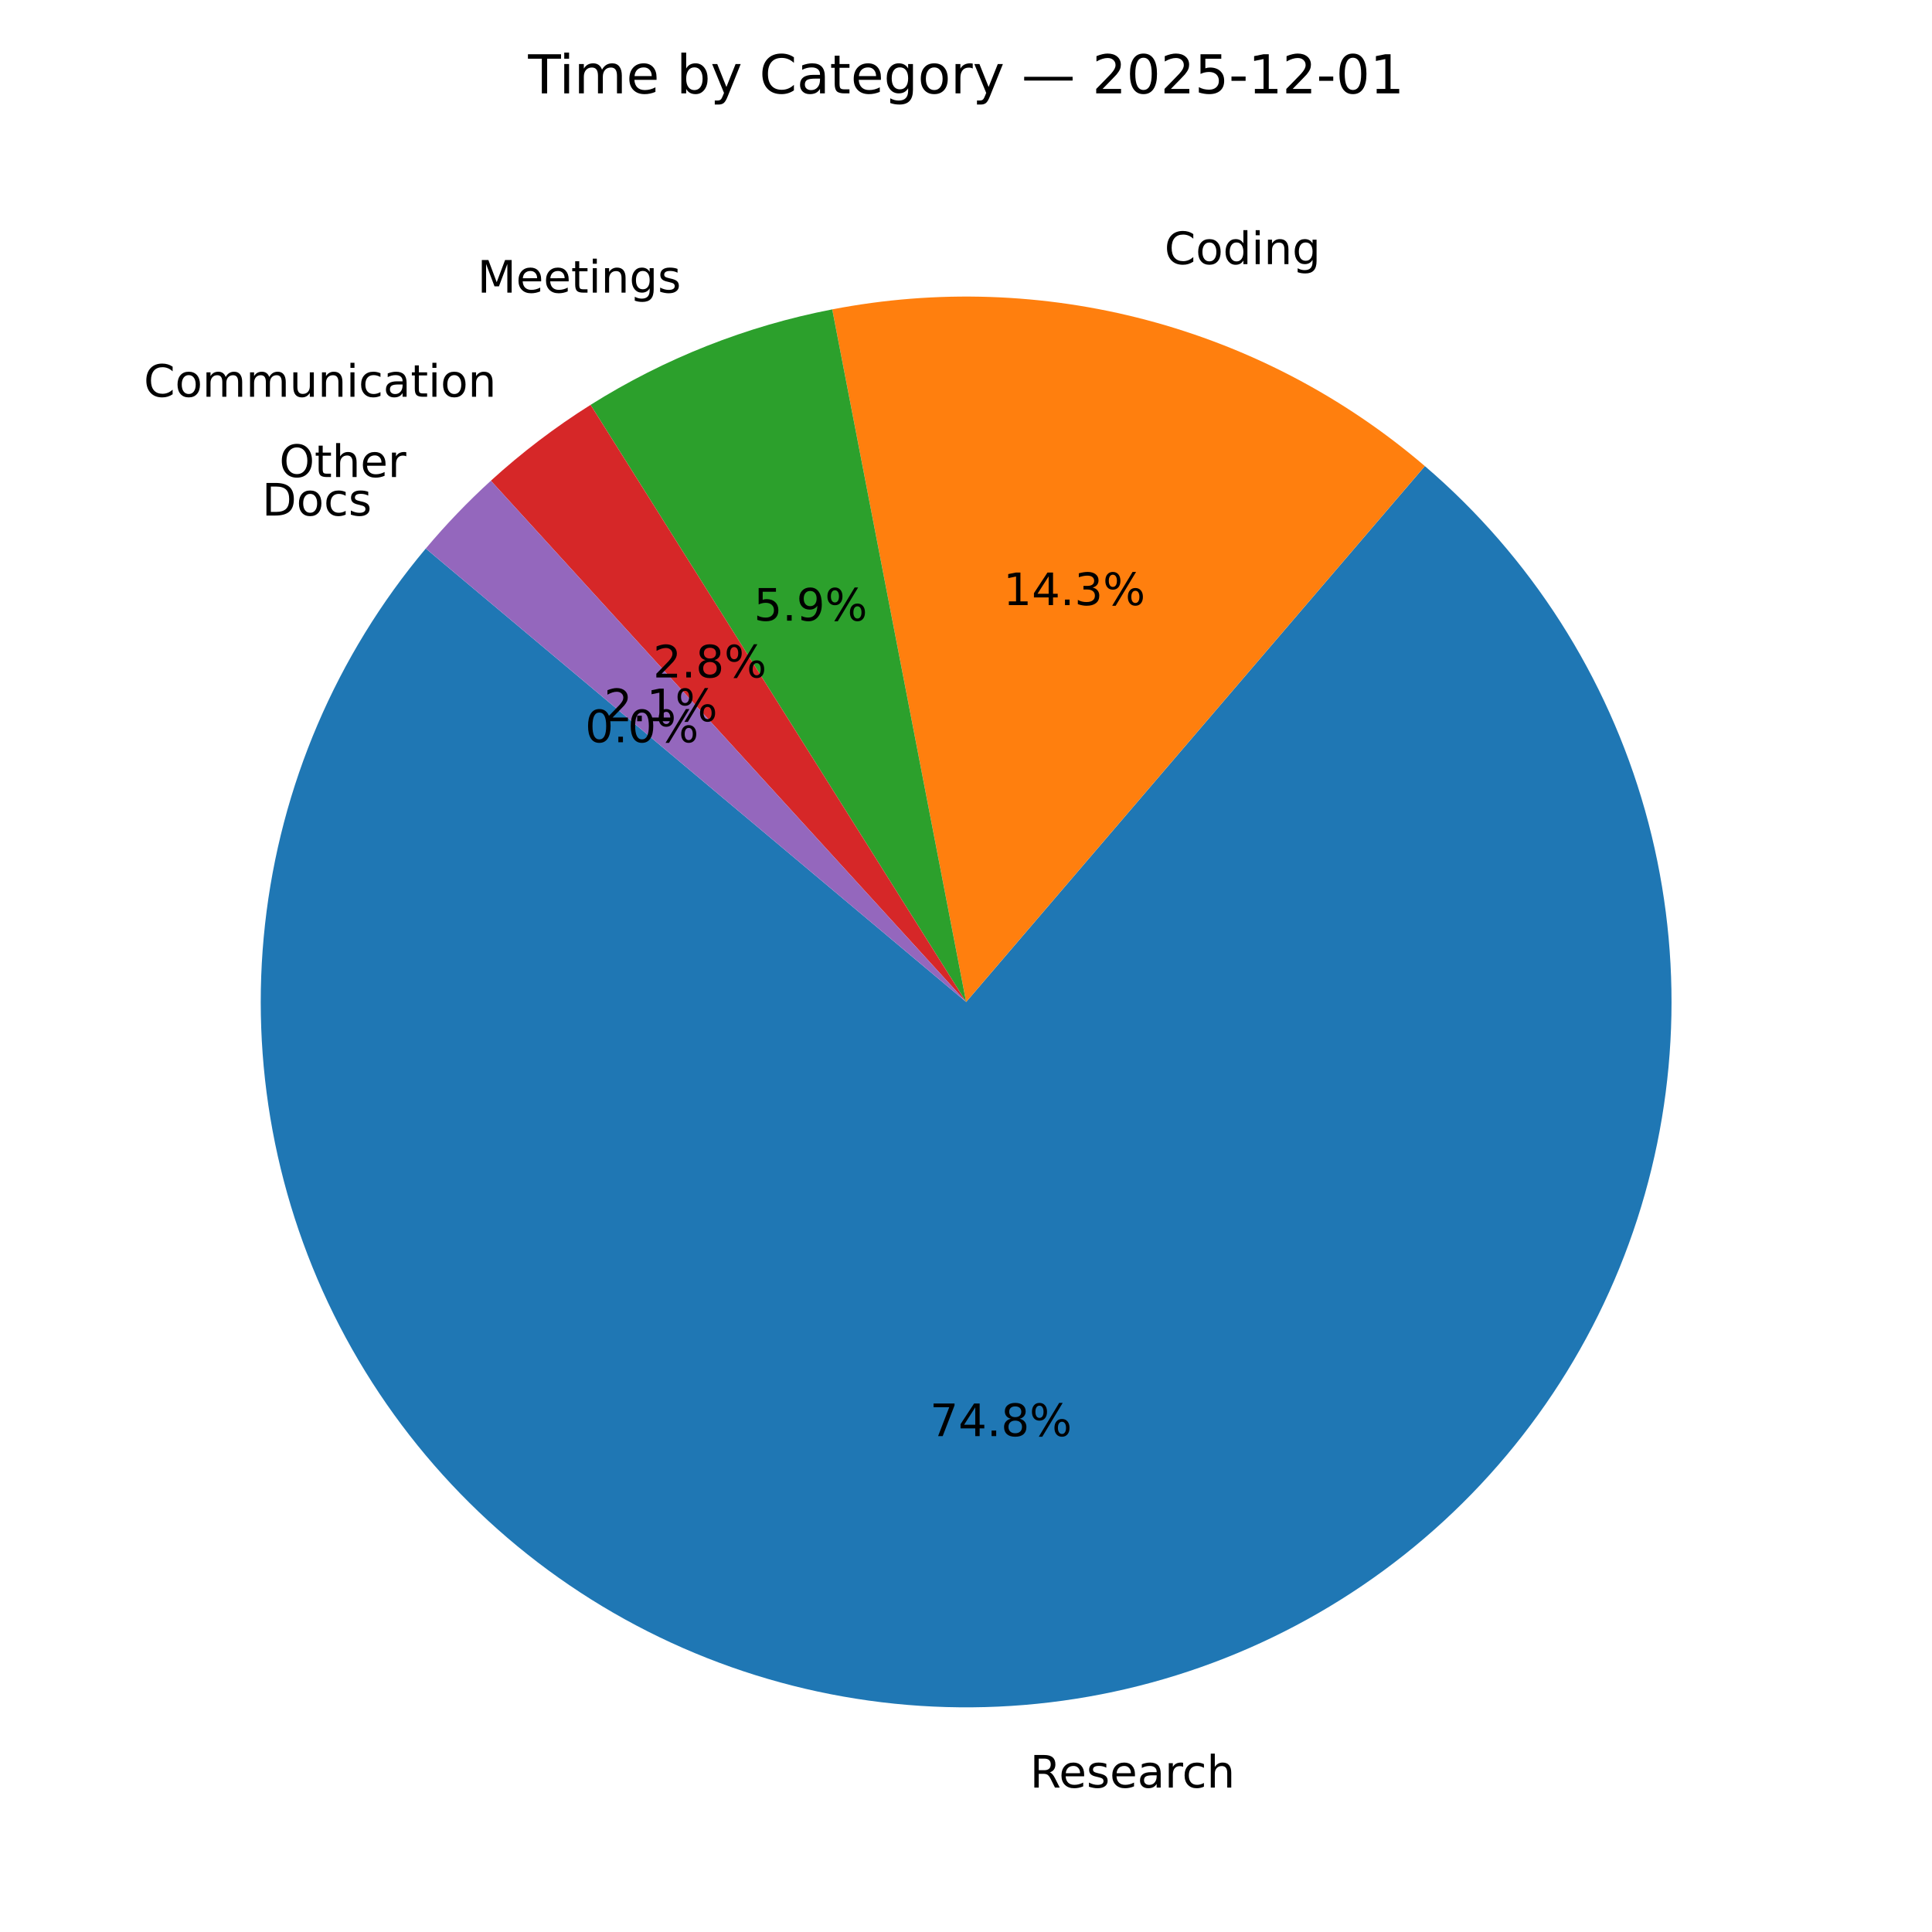
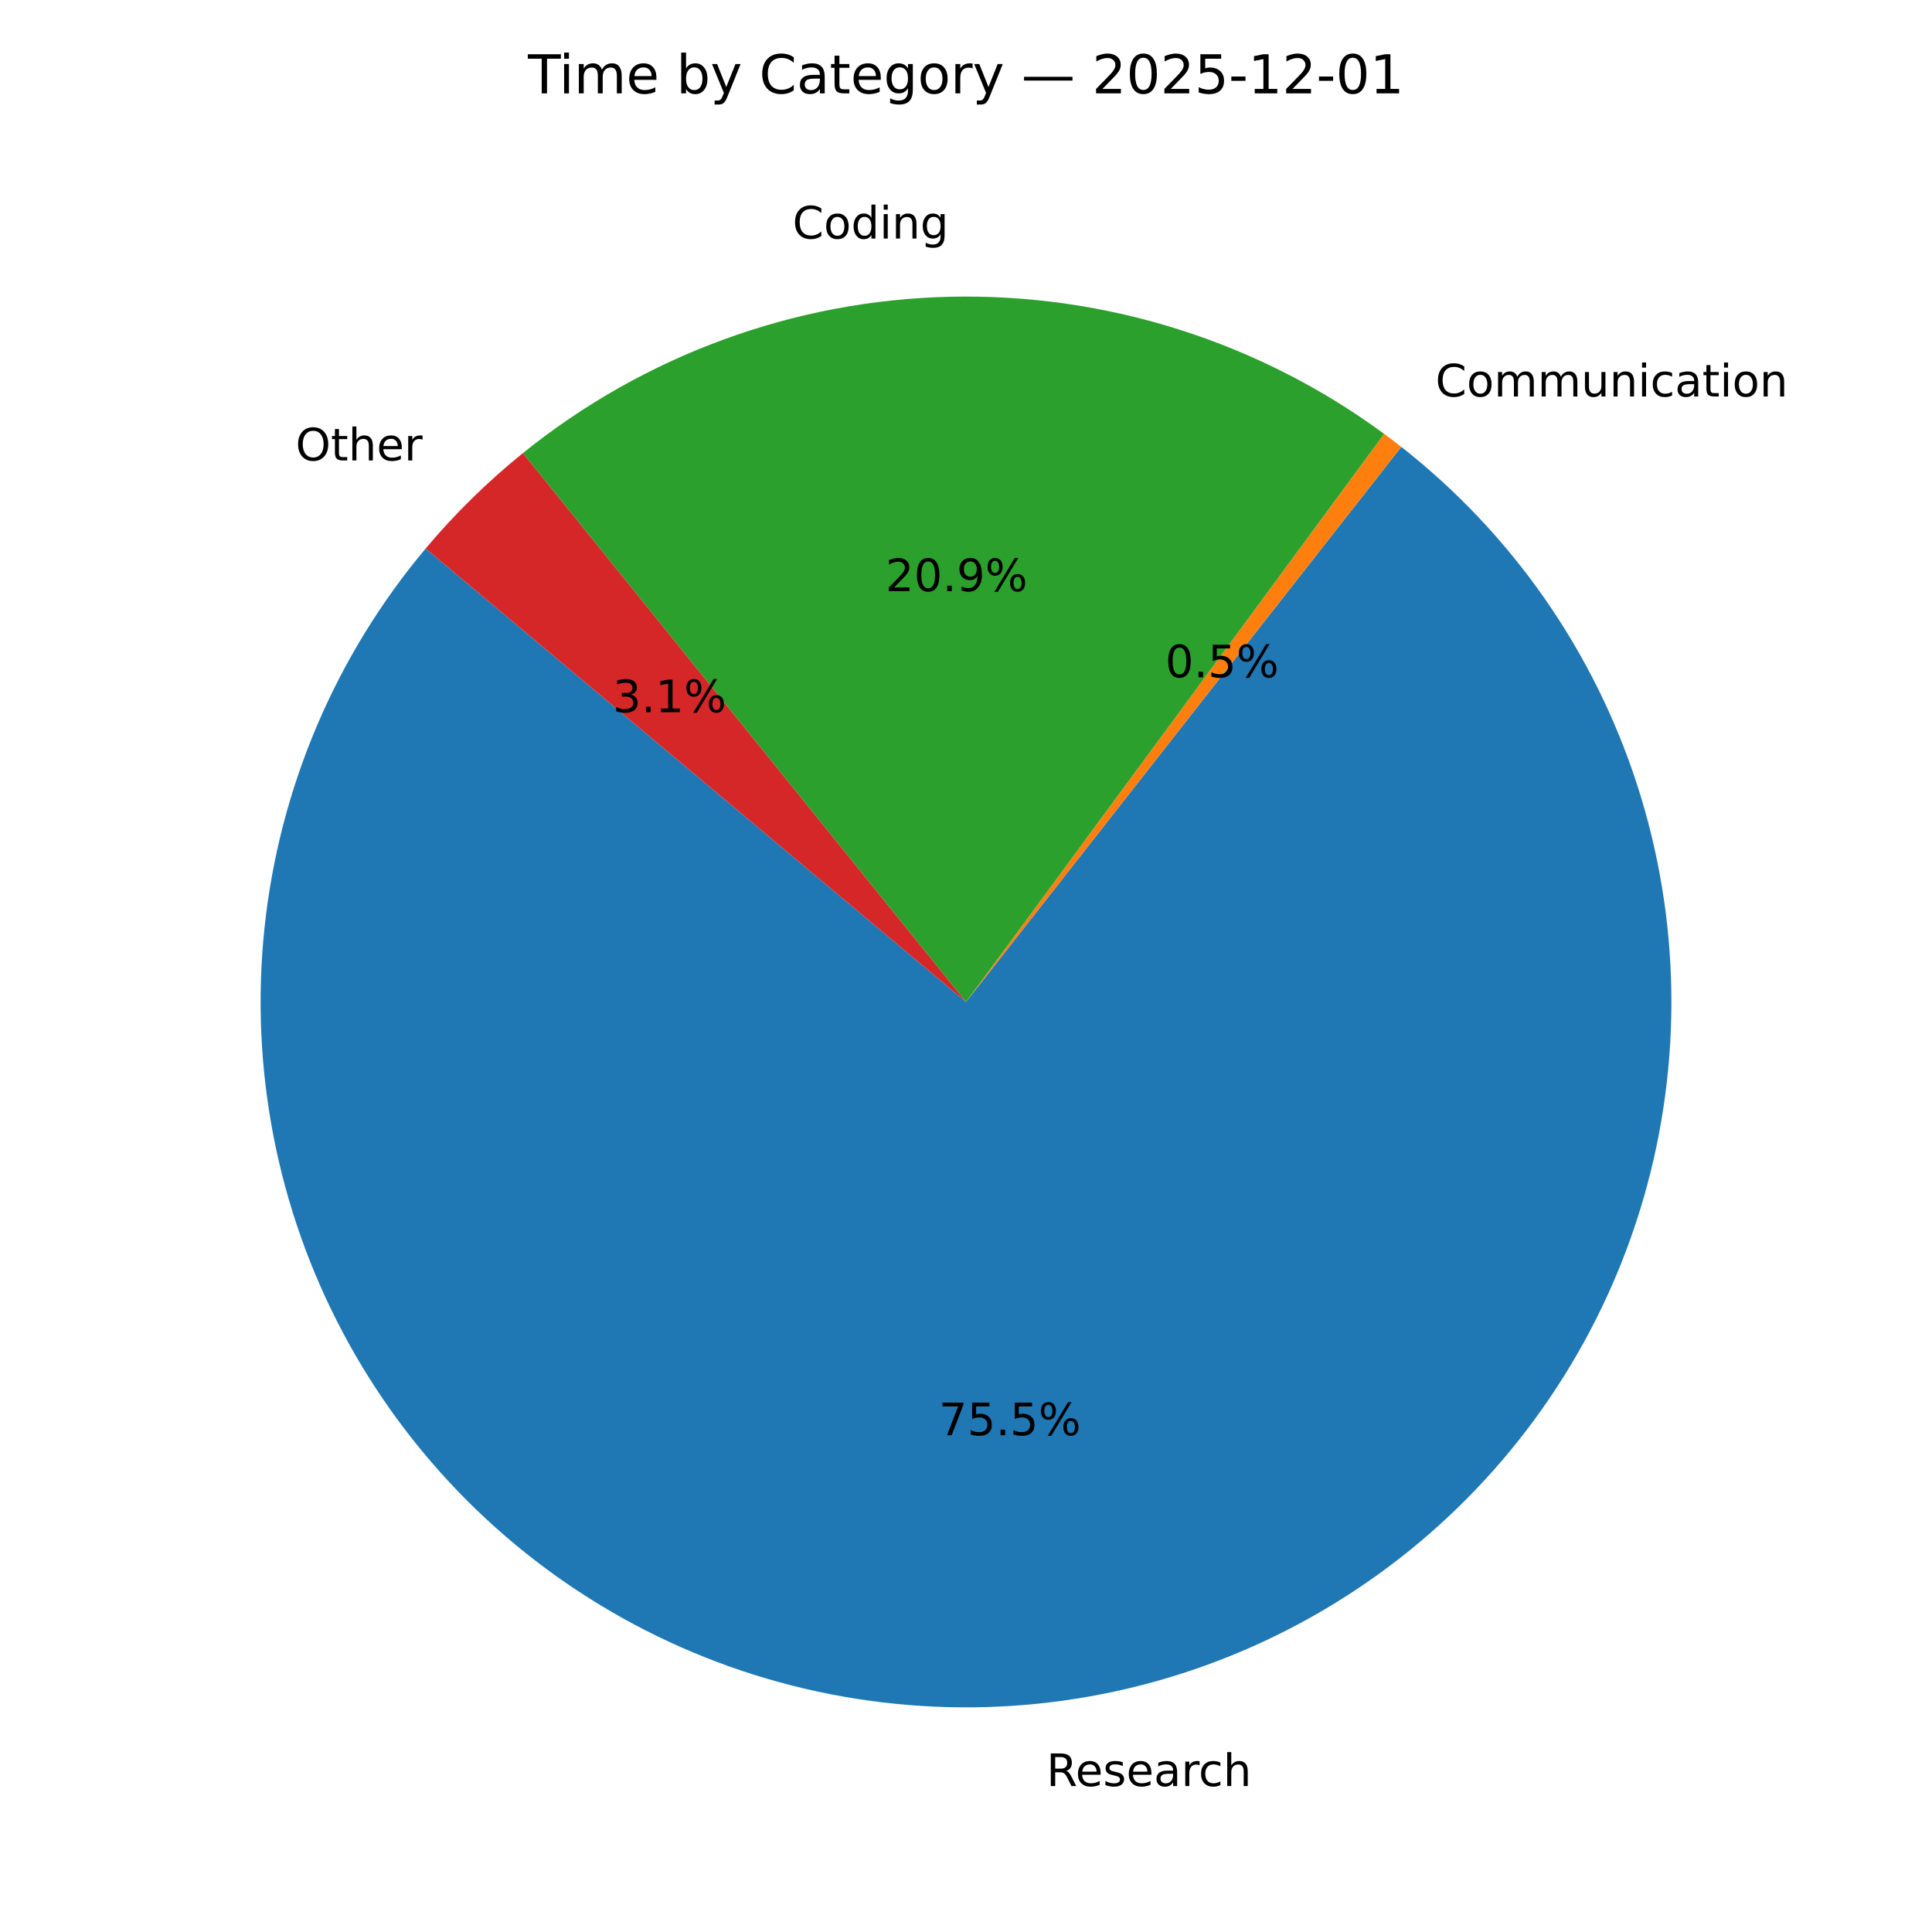
<svg xmlns="http://www.w3.org/2000/svg" xmlns:xlink="http://www.w3.org/1999/xlink" width="432pt" height="432pt" viewBox="0 0 432 432" version="1.1">
  <defs>
    <style type="text/css">*{stroke-linejoin: round; stroke-linecap: butt}</style>
  </defs>
  <g id="figure_1">
    <g id="patch_1">
      <path d="M 0 432  L 432 432  L 432 0  L 0 0  z " style="fill: #ffffff" />
    </g>
    <g id="axes_1">
      <g id="patch_2">
-         <path d="M 95.204 122.654  C 75.196 146.498 62.688 175.739 59.261 206.675  C 55.834 237.611 61.64 268.881 75.944 296.525  C 90.248 324.169 112.42 346.97 139.653 362.042  C 166.886 377.114 197.981 383.793 229.001 381.234  C 260.021 378.674 289.6 366.989 313.995 347.657  C 338.389 328.325 356.523 302.198 366.103 272.583  C 375.682 242.968 376.284 211.17 367.833 181.214  C 359.382 151.257 342.249 124.463 318.605 104.221  L 216.03 224.04  z " style="fill: #1f77b4" />
+         <path d="M 95.173 122.654  C 85.132 134.622 76.923 148.015 70.818 162.394  C 64.712 176.774 60.776 191.981 59.14 207.517  C 57.503 223.054 58.184 238.747 61.16 254.083  C 64.135 269.42 69.373 284.229 76.701 298.026  C 84.029 311.823 93.366 324.455 104.406 335.507  C 115.447 346.56 128.068 355.912 141.857 363.255  C 155.645 370.599 170.449 375.853 185.781 378.846  C 201.114 381.839 216.807 382.538 232.345 380.919  C 247.883 379.3 263.095 375.382 277.481 369.292  C 291.868 363.203 305.27 355.01 317.249 344.981  C 329.227 334.953 339.65 323.201 348.175 310.109  C 356.7 297.018 363.232 282.733 367.559 267.722  C 371.885 252.71 373.958 237.139 373.708 221.519  C 373.458 205.899 370.889 190.402 366.085 175.537  C 361.281 160.672 354.295 146.602 345.357 133.79  C 336.418 120.978 325.625 109.565 313.332 99.925  L 216 224.04  z " style="fill: #1f77b4" />
      </g>
      <g id="patch_3">
-         <path d="M 318.605 104.221  C 300.576 88.787 279.295 77.62 256.351 71.553  C 233.408 65.486 209.388 64.675 186.087 69.18  L 216.03 224.04  z " style="fill: #ff7f0e" />
+         <path d="M 313.332 99.925  C 312.7 99.429 312.064 98.938 311.425 98.452  C 310.785 97.967 310.142 97.486 309.495 97.01  L 216 224.04  z " style="fill: #ff7f0e" />
      </g>
      <g id="patch_4">
-         <path d="M 186.087 69.18  C 176.519 71.03 167.142 73.763 158.078 77.344  C 149.014 80.925 140.301 85.338 132.051 90.527  L 216.03 224.04  z " style="fill: #2ca02c" />
+         <path d="M 309.495 97.01  C 281.435 76.357 247.308 65.573 212.476 66.351  C 177.643 67.13 144.032 79.428 116.923 101.314  L 216 224.04  z " style="fill: #2ca02c" />
      </g>
      <g id="patch_5">
-         <path d="M 132.051 90.527  C 128.094 93.017 124.249 95.681 120.528 98.512  C 116.807 101.343 113.213 104.338 109.758 107.488  L 216.03 224.04  z " style="fill: #d62728" />
-       </g>
-       <g id="patch_6">
-         <path d="M 109.758 107.488  C 107.167 109.85 104.656 112.298 102.228 114.828  C 99.8 117.358 97.458 119.968 95.204 122.654  L 216.03 224.04  z " style="fill: #9467bd" />
-       </g>
-       <g id="patch_7">
-         <path d="M 95.204 122.654  C 95.204 122.654 95.204 122.654 95.204 122.654  L 216.03 224.04  z " style="fill: #8c564b" />
+         <path d="M 116.923 101.314  C 112.964 104.509 109.163 107.894 105.531 111.458  C 101.9 115.021 98.444 118.757 95.173 122.654  L 216 224.04  z " style="fill: #d62728" />
      </g>
      <g id="matplotlib.axis_1" />
      <g id="matplotlib.axis_2" />
      <g id="text_1">
-         <g transform="translate(230.298 399.7125) scale(0.1 -0.1)">
+         <g transform="translate(233.9797 399.3661) scale(0.1 -0.1)">
          <defs>
            <path id="DejaVuSans-52" d="M 2841 2188  Q 3044 2119 3236 1894  Q 3428 1669 3622 1275  L 4263 0  L 3584 0  L 2988 1197  Q 2756 1666 2539 1819  Q 2322 1972 1947 1972  L 1259 1972  L 1259 0  L 628 0  L 628 4666  L 2053 4666  Q 2853 4666 3247 4331  Q 3641 3997 3641 3322  Q 3641 2881 3436 2590  Q 3231 2300 2841 2188  z M 1259 4147  L 1259 2491  L 2053 2491  Q 2509 2491 2742 2702  Q 2975 2913 2975 3322  Q 2975 3731 2742 3939  Q 2509 4147 2053 4147  L 1259 4147  z " transform="scale(0.015625)" />
            <path id="DejaVuSans-65" d="M 3597 1894  L 3597 1613  L 953 1613  Q 991 1019 1311 708  Q 1631 397 2203 397  Q 2534 397 2845 478  Q 3156 559 3463 722  L 3463 178  Q 3153 47 2828 -22  Q 2503 -91 2169 -91  Q 1331 -91 842 396  Q 353 884 353 1716  Q 353 2575 817 3079  Q 1281 3584 2069 3584  Q 2775 3584 3186 3129  Q 3597 2675 3597 1894  z M 3022 2063  Q 3016 2534 2758 2815  Q 2500 3097 2075 3097  Q 1594 3097 1305 2825  Q 1016 2553 972 2059  L 3022 2063  z " transform="scale(0.015625)" />
            <path id="DejaVuSans-73" d="M 2834 3397  L 2834 2853  Q 2591 2978 2328 3040  Q 2066 3103 1784 3103  Q 1356 3103 1142 2972  Q 928 2841 928 2578  Q 928 2378 1081 2264  Q 1234 2150 1697 2047  L 1894 2003  Q 2506 1872 2764 1633  Q 3022 1394 3022 966  Q 3022 478 2636 193  Q 2250 -91 1575 -91  Q 1294 -91 989 -36  Q 684 19 347 128  L 347 722  Q 666 556 975 473  Q 1284 391 1588 391  Q 1994 391 2212 530  Q 2431 669 2431 922  Q 2431 1156 2273 1281  Q 2116 1406 1581 1522  L 1381 1569  Q 847 1681 609 1914  Q 372 2147 372 2553  Q 372 3047 722 3315  Q 1072 3584 1716 3584  Q 2034 3584 2315 3537  Q 2597 3491 2834 3397  z " transform="scale(0.015625)" />
            <path id="DejaVuSans-61" d="M 2194 1759  Q 1497 1759 1228 1600  Q 959 1441 959 1056  Q 959 750 1161 570  Q 1363 391 1709 391  Q 2188 391 2477 730  Q 2766 1069 2766 1631  L 2766 1759  L 2194 1759  z M 3341 1997  L 3341 0  L 2766 0  L 2766 531  Q 2569 213 2275 61  Q 1981 -91 1556 -91  Q 1019 -91 701 211  Q 384 513 384 1019  Q 384 1609 779 1909  Q 1175 2209 1959 2209  L 2766 2209  L 2766 2266  Q 2766 2663 2505 2880  Q 2244 3097 1772 3097  Q 1472 3097 1187 3025  Q 903 2953 641 2809  L 641 3341  Q 956 3463 1253 3523  Q 1550 3584 1831 3584  Q 2591 3584 2966 3190  Q 3341 2797 3341 1997  z " transform="scale(0.015625)" />
            <path id="DejaVuSans-72" d="M 2631 2963  Q 2534 3019 2420 3045  Q 2306 3072 2169 3072  Q 1681 3072 1420 2755  Q 1159 2438 1159 1844  L 1159 0  L 581 0  L 581 3500  L 1159 3500  L 1159 2956  Q 1341 3275 1631 3429  Q 1922 3584 2338 3584  Q 2397 3584 2469 3576  Q 2541 3569 2628 3553  L 2631 2963  z " transform="scale(0.015625)" />
            <path id="DejaVuSans-63" d="M 3122 3366  L 3122 2828  Q 2878 2963 2633 3030  Q 2388 3097 2138 3097  Q 1578 3097 1268 2742  Q 959 2388 959 1747  Q 959 1106 1268 751  Q 1578 397 2138 397  Q 2388 397 2633 464  Q 2878 531 3122 666  L 3122 134  Q 2881 22 2623 -34  Q 2366 -91 2075 -91  Q 1284 -91 818 406  Q 353 903 353 1747  Q 353 2603 823 3093  Q 1294 3584 2113 3584  Q 2378 3584 2631 3529  Q 2884 3475 3122 3366  z " transform="scale(0.015625)" />
            <path id="DejaVuSans-68" d="M 3513 2113  L 3513 0  L 2938 0  L 2938 2094  Q 2938 2591 2744 2837  Q 2550 3084 2163 3084  Q 1697 3084 1428 2787  Q 1159 2491 1159 1978  L 1159 0  L 581 0  L 581 4863  L 1159 4863  L 1159 2956  Q 1366 3272 1645 3428  Q 1925 3584 2291 3584  Q 2894 3584 3203 3211  Q 3513 2838 3513 2113  z " transform="scale(0.015625)" />
          </defs>
          <use xlink:href="#DejaVuSans-52" />
          <use xlink:href="#DejaVuSans-65" transform="translate(64.98242 0)" />
          <use xlink:href="#DejaVuSans-73" transform="translate(126.5059 0)" />
          <use xlink:href="#DejaVuSans-65" transform="translate(178.6055 0)" />
          <use xlink:href="#DejaVuSans-61" transform="translate(240.1289 0)" />
          <use xlink:href="#DejaVuSans-72" transform="translate(301.4082 0)" />
          <use xlink:href="#DejaVuSans-63" transform="translate(340.2715 0)" />
          <use xlink:href="#DejaVuSans-68" transform="translate(395.252 0)" />
        </g>
      </g>
      <g id="text_2">
-         <g transform="translate(207.9291 321.1156) scale(0.1 -0.1)">
+         <g transform="translate(209.9235 320.9267) scale(0.1 -0.1)">
          <defs>
            <path id="DejaVuSans-37" d="M 525 4666  L 3525 4666  L 3525 4397  L 1831 0  L 1172 0  L 2766 4134  L 525 4134  L 525 4666  z " transform="scale(0.015625)" />
-             <path id="DejaVuSans-34" d="M 2419 4116  L 825 1625  L 2419 1625  L 2419 4116  z M 2253 4666  L 3047 4666  L 3047 1625  L 3713 1625  L 3713 1100  L 3047 1100  L 3047 0  L 2419 0  L 2419 1100  L 313 1100  L 313 1709  L 2253 4666  z " transform="scale(0.015625)" />
+             <path id="DejaVuSans-35" d="M 691 4666  L 3169 4666  L 3169 4134  L 1269 4134  L 1269 2991  Q 1406 3038 1543 3061  Q 1681 3084 1819 3084  Q 2600 3084 3056 2656  Q 3513 2228 3513 1497  Q 3513 744 3044 326  Q 2575 -91 1722 -91  Q 1428 -91 1123 -41  Q 819 9 494 109  L 494 744  Q 775 591 1075 516  Q 1375 441 1709 441  Q 2250 441 2565 725  Q 2881 1009 2881 1497  Q 2881 1984 2565 2268  Q 2250 2553 1709 2553  Q 1456 2553 1204 2497  Q 953 2441 691 2322  L 691 4666  z " transform="scale(0.015625)" />
            <path id="DejaVuSans-2e" d="M 684 794  L 1344 794  L 1344 0  L 684 0  L 684 794  z " transform="scale(0.015625)" />
-             <path id="DejaVuSans-38" d="M 2034 2216  Q 1584 2216 1326 1975  Q 1069 1734 1069 1313  Q 1069 891 1326 650  Q 1584 409 2034 409  Q 2484 409 2743 651  Q 3003 894 3003 1313  Q 3003 1734 2745 1975  Q 2488 2216 2034 2216  z M 1403 2484  Q 997 2584 770 2862  Q 544 3141 544 3541  Q 544 4100 942 4425  Q 1341 4750 2034 4750  Q 2731 4750 3128 4425  Q 3525 4100 3525 3541  Q 3525 3141 3298 2862  Q 3072 2584 2669 2484  Q 3125 2378 3379 2068  Q 3634 1759 3634 1313  Q 3634 634 3220 271  Q 2806 -91 2034 -91  Q 1263 -91 848 271  Q 434 634 434 1313  Q 434 1759 690 2068  Q 947 2378 1403 2484  z M 1172 3481  Q 1172 3119 1398 2916  Q 1625 2713 2034 2713  Q 2441 2713 2670 2916  Q 2900 3119 2900 3481  Q 2900 3844 2670 4047  Q 2441 4250 2034 4250  Q 1625 4250 1398 4047  Q 1172 3844 1172 3481  z " transform="scale(0.015625)" />
            <path id="DejaVuSans-25" d="M 4653 2053  Q 4381 2053 4226 1822  Q 4072 1591 4072 1178  Q 4072 772 4226 539  Q 4381 306 4653 306  Q 4919 306 5073 539  Q 5228 772 5228 1178  Q 5228 1588 5073 1820  Q 4919 2053 4653 2053  z M 4653 2450  Q 5147 2450 5437 2106  Q 5728 1763 5728 1178  Q 5728 594 5436 251  Q 5144 -91 4653 -91  Q 4153 -91 3862 251  Q 3572 594 3572 1178  Q 3572 1766 3864 2108  Q 4156 2450 4653 2450  z M 1428 4353  Q 1159 4353 1004 4120  Q 850 3888 850 3481  Q 850 3069 1003 2837  Q 1156 2606 1428 2606  Q 1700 2606 1854 2837  Q 2009 3069 2009 3481  Q 2009 3884 1853 4118  Q 1697 4353 1428 4353  z M 4250 4750  L 4750 4750  L 1831 -91  L 1331 -91  L 4250 4750  z M 1428 4750  Q 1922 4750 2215 4408  Q 2509 4066 2509 3481  Q 2509 2891 2217 2550  Q 1925 2209 1428 2209  Q 931 2209 642 2551  Q 353 2894 353 3481  Q 353 4063 643 4406  Q 934 4750 1428 4750  z " transform="scale(0.015625)" />
          </defs>
          <use xlink:href="#DejaVuSans-37" />
-           <use xlink:href="#DejaVuSans-34" transform="translate(63.62305 0)" />
+           <use xlink:href="#DejaVuSans-35" transform="translate(63.62305 0)" />
          <use xlink:href="#DejaVuSans-2e" transform="translate(127.2461 0)" />
-           <use xlink:href="#DejaVuSans-38" transform="translate(159.0332 0)" />
+           <use xlink:href="#DejaVuSans-35" transform="translate(159.0332 0)" />
          <use xlink:href="#DejaVuSans-25" transform="translate(222.6562 0)" />
        </g>
      </g>
      <g id="text_3">
-         <g transform="translate(260.3833 59.06347) scale(0.1 -0.1)">
+         <g transform="translate(320.9672 88.65304) scale(0.1 -0.1)">
          <defs>
            <path id="DejaVuSans-43" d="M 4122 4306  L 4122 3641  Q 3803 3938 3442 4084  Q 3081 4231 2675 4231  Q 1875 4231 1450 3742  Q 1025 3253 1025 2328  Q 1025 1406 1450 917  Q 1875 428 2675 428  Q 3081 428 3442 575  Q 3803 722 4122 1019  L 4122 359  Q 3791 134 3420 21  Q 3050 -91 2638 -91  Q 1578 -91 968 557  Q 359 1206 359 2328  Q 359 3453 968 4101  Q 1578 4750 2638 4750  Q 3056 4750 3426 4639  Q 3797 4528 4122 4306  z " transform="scale(0.015625)" />
            <path id="DejaVuSans-6f" d="M 1959 3097  Q 1497 3097 1228 2736  Q 959 2375 959 1747  Q 959 1119 1226 758  Q 1494 397 1959 397  Q 2419 397 2687 759  Q 2956 1122 2956 1747  Q 2956 2369 2687 2733  Q 2419 3097 1959 3097  z M 1959 3584  Q 2709 3584 3137 3096  Q 3566 2609 3566 1747  Q 3566 888 3137 398  Q 2709 -91 1959 -91  Q 1206 -91 779 398  Q 353 888 353 1747  Q 353 2609 779 3096  Q 1206 3584 1959 3584  z " transform="scale(0.015625)" />
-             <path id="DejaVuSans-64" d="M 2906 2969  L 2906 4863  L 3481 4863  L 3481 0  L 2906 0  L 2906 525  Q 2725 213 2448 61  Q 2172 -91 1784 -91  Q 1150 -91 751 415  Q 353 922 353 1747  Q 353 2572 751 3078  Q 1150 3584 1784 3584  Q 2172 3584 2448 3432  Q 2725 3281 2906 2969  z M 947 1747  Q 947 1113 1208 752  Q 1469 391 1925 391  Q 2381 391 2643 752  Q 2906 1113 2906 1747  Q 2906 2381 2643 2742  Q 2381 3103 1925 3103  Q 1469 3103 1208 2742  Q 947 2381 947 1747  z " transform="scale(0.015625)" />
-             <path id="DejaVuSans-69" d="M 603 3500  L 1178 3500  L 1178 0  L 603 0  L 603 3500  z M 603 4863  L 1178 4863  L 1178 4134  L 603 4134  L 603 4863  z " transform="scale(0.015625)" />
-             <path id="DejaVuSans-6e" d="M 3513 2113  L 3513 0  L 2938 0  L 2938 2094  Q 2938 2591 2744 2837  Q 2550 3084 2163 3084  Q 1697 3084 1428 2787  Q 1159 2491 1159 1978  L 1159 0  L 581 0  L 581 3500  L 1159 3500  L 1159 2956  Q 1366 3272 1645 3428  Q 1925 3584 2291 3584  Q 2894 3584 3203 3211  Q 3513 2838 3513 2113  z " transform="scale(0.015625)" />
-             <path id="DejaVuSans-67" d="M 2906 1791  Q 2906 2416 2648 2759  Q 2391 3103 1925 3103  Q 1463 3103 1205 2759  Q 947 2416 947 1791  Q 947 1169 1205 825  Q 1463 481 1925 481  Q 2391 481 2648 825  Q 2906 1169 2906 1791  z M 3481 434  Q 3481 -459 3084 -895  Q 2688 -1331 1869 -1331  Q 1566 -1331 1297 -1286  Q 1028 -1241 775 -1147  L 775 -588  Q 1028 -725 1275 -790  Q 1522 -856 1778 -856  Q 2344 -856 2625 -561  Q 2906 -266 2906 331  L 2906 616  Q 2728 306 2450 153  Q 2172 0 1784 0  Q 1141 0 747 490  Q 353 981 353 1791  Q 353 2603 747 3093  Q 1141 3584 1784 3584  Q 2172 3584 2450 3431  Q 2728 3278 2906 2969  L 2906 3500  L 3481 3500  L 3481 434  z " transform="scale(0.015625)" />
-           </defs>
-           <use xlink:href="#DejaVuSans-43" />
-           <use xlink:href="#DejaVuSans-6f" transform="translate(69.82422 0)" />
-           <use xlink:href="#DejaVuSans-64" transform="translate(131.0059 0)" />
-           <use xlink:href="#DejaVuSans-69" transform="translate(194.4824 0)" />
-           <use xlink:href="#DejaVuSans-6e" transform="translate(222.2656 0)" />
-           <use xlink:href="#DejaVuSans-67" transform="translate(285.6445 0)" />
-         </g>
-       </g>
-       <g id="text_4">
-         <g transform="translate(224.3393 135.3071) scale(0.1 -0.1)">
-           <defs>
-             <path id="DejaVuSans-31" d="M 794 531  L 1825 531  L 1825 4091  L 703 3866  L 703 4441  L 1819 4666  L 2450 4666  L 2450 531  L 3481 531  L 3481 0  L 794 0  L 794 531  z " transform="scale(0.015625)" />
-             <path id="DejaVuSans-33" d="M 2597 2516  Q 3050 2419 3304 2112  Q 3559 1806 3559 1356  Q 3559 666 3084 287  Q 2609 -91 1734 -91  Q 1441 -91 1130 -33  Q 819 25 488 141  L 488 750  Q 750 597 1062 519  Q 1375 441 1716 441  Q 2309 441 2620 675  Q 2931 909 2931 1356  Q 2931 1769 2642 2001  Q 2353 2234 1838 2234  L 1294 2234  L 1294 2753  L 1863 2753  Q 2328 2753 2575 2939  Q 2822 3125 2822 3475  Q 2822 3834 2567 4026  Q 2313 4219 1838 4219  Q 1578 4219 1281 4162  Q 984 4106 628 3988  L 628 4550  Q 988 4650 1302 4700  Q 1616 4750 1894 4750  Q 2613 4750 3031 4423  Q 3450 4097 3450 3541  Q 3450 3153 3228 2886  Q 3006 2619 2597 2516  z " transform="scale(0.015625)" />
-           </defs>
-           <use xlink:href="#DejaVuSans-31" />
-           <use xlink:href="#DejaVuSans-34" transform="translate(63.62305 0)" />
-           <use xlink:href="#DejaVuSans-2e" transform="translate(127.2461 0)" />
-           <use xlink:href="#DejaVuSans-33" transform="translate(159.0332 0)" />
-           <use xlink:href="#DejaVuSans-25" transform="translate(222.6562 0)" />
-         </g>
-       </g>
-       <g id="text_5">
-         <g transform="translate(106.7544 65.43412) scale(0.1 -0.1)">
-           <defs>
-             <path id="DejaVuSans-4d" d="M 628 4666  L 1569 4666  L 2759 1491  L 3956 4666  L 4897 4666  L 4897 0  L 4281 0  L 4281 4097  L 3078 897  L 2444 897  L 1241 4097  L 1241 0  L 628 0  L 628 4666  z " transform="scale(0.015625)" />
-             <path id="DejaVuSans-74" d="M 1172 4494  L 1172 3500  L 2356 3500  L 2356 3053  L 1172 3053  L 1172 1153  Q 1172 725 1289 603  Q 1406 481 1766 481  L 2356 481  L 2356 0  L 1766 0  Q 1100 0 847 248  Q 594 497 594 1153  L 594 3053  L 172 3053  L 172 3500  L 594 3500  L 594 4494  L 1172 4494  z " transform="scale(0.015625)" />
-           </defs>
-           <use xlink:href="#DejaVuSans-4d" />
-           <use xlink:href="#DejaVuSans-65" transform="translate(86.2793 0)" />
-           <use xlink:href="#DejaVuSans-65" transform="translate(147.8027 0)" />
-           <use xlink:href="#DejaVuSans-74" transform="translate(209.3262 0)" />
-           <use xlink:href="#DejaVuSans-69" transform="translate(248.5352 0)" />
-           <use xlink:href="#DejaVuSans-6e" transform="translate(276.3184 0)" />
-           <use xlink:href="#DejaVuSans-67" transform="translate(339.6973 0)" />
-           <use xlink:href="#DejaVuSans-73" transform="translate(403.1738 0)" />
-         </g>
-       </g>
-       <g id="text_6">
-         <g transform="translate(168.5564 138.782) scale(0.1 -0.1)">
-           <defs>
-             <path id="DejaVuSans-35" d="M 691 4666  L 3169 4666  L 3169 4134  L 1269 4134  L 1269 2991  Q 1406 3038 1543 3061  Q 1681 3084 1819 3084  Q 2600 3084 3056 2656  Q 3513 2228 3513 1497  Q 3513 744 3044 326  Q 2575 -91 1722 -91  Q 1428 -91 1123 -41  Q 819 9 494 109  L 494 744  Q 775 591 1075 516  Q 1375 441 1709 441  Q 2250 441 2565 725  Q 2881 1009 2881 1497  Q 2881 1984 2565 2268  Q 2250 2553 1709 2553  Q 1456 2553 1204 2497  Q 953 2441 691 2322  L 691 4666  z " transform="scale(0.015625)" />
-             <path id="DejaVuSans-39" d="M 703 97  L 703 672  Q 941 559 1184 500  Q 1428 441 1663 441  Q 2288 441 2617 861  Q 2947 1281 2994 2138  Q 2813 1869 2534 1725  Q 2256 1581 1919 1581  Q 1219 1581 811 2004  Q 403 2428 403 3163  Q 403 3881 828 4315  Q 1253 4750 1959 4750  Q 2769 4750 3195 4129  Q 3622 3509 3622 2328  Q 3622 1225 3098 567  Q 2575 -91 1691 -91  Q 1453 -91 1209 -44  Q 966 3 703 97  z M 1959 2075  Q 2384 2075 2632 2365  Q 2881 2656 2881 3163  Q 2881 3666 2632 3958  Q 2384 4250 1959 4250  Q 1534 4250 1286 3958  Q 1038 3666 1038 3163  Q 1038 2656 1286 2365  Q 1534 2075 1959 2075  z " transform="scale(0.015625)" />
-           </defs>
-           <use xlink:href="#DejaVuSans-35" />
-           <use xlink:href="#DejaVuSans-2e" transform="translate(63.62305 0)" />
-           <use xlink:href="#DejaVuSans-39" transform="translate(95.41016 0)" />
-           <use xlink:href="#DejaVuSans-25" transform="translate(159.0332 0)" />
-         </g>
-       </g>
-       <g id="text_7">
-         <g transform="translate(32.15998 88.71836) scale(0.1 -0.1)">
-           <defs>
            <path id="DejaVuSans-6d" d="M 3328 2828  Q 3544 3216 3844 3400  Q 4144 3584 4550 3584  Q 5097 3584 5394 3201  Q 5691 2819 5691 2113  L 5691 0  L 5113 0  L 5113 2094  Q 5113 2597 4934 2840  Q 4756 3084 4391 3084  Q 3944 3084 3684 2787  Q 3425 2491 3425 1978  L 3425 0  L 2847 0  L 2847 2094  Q 2847 2600 2669 2842  Q 2491 3084 2119 3084  Q 1678 3084 1418 2786  Q 1159 2488 1159 1978  L 1159 0  L 581 0  L 581 3500  L 1159 3500  L 1159 2956  Q 1356 3278 1631 3431  Q 1906 3584 2284 3584  Q 2666 3584 2933 3390  Q 3200 3197 3328 2828  z " transform="scale(0.015625)" />
            <path id="DejaVuSans-75" d="M 544 1381  L 544 3500  L 1119 3500  L 1119 1403  Q 1119 906 1312 657  Q 1506 409 1894 409  Q 2359 409 2629 706  Q 2900 1003 2900 1516  L 2900 3500  L 3475 3500  L 3475 0  L 2900 0  L 2900 538  Q 2691 219 2414 64  Q 2138 -91 1772 -91  Q 1169 -91 856 284  Q 544 659 544 1381  z M 1991 3584  L 1991 3584  z " transform="scale(0.015625)" />
+             <path id="DejaVuSans-6e" d="M 3513 2113  L 3513 0  L 2938 0  L 2938 2094  Q 2938 2591 2744 2837  Q 2550 3084 2163 3084  Q 1697 3084 1428 2787  Q 1159 2491 1159 1978  L 1159 0  L 581 0  L 581 3500  L 1159 3500  L 1159 2956  Q 1366 3272 1645 3428  Q 1925 3584 2291 3584  Q 2894 3584 3203 3211  Q 3513 2838 3513 2113  z " transform="scale(0.015625)" />
+             <path id="DejaVuSans-69" d="M 603 3500  L 1178 3500  L 1178 0  L 603 0  L 603 3500  z M 603 4863  L 1178 4863  L 1178 4134  L 603 4134  L 603 4863  z " transform="scale(0.015625)" />
+             <path id="DejaVuSans-74" d="M 1172 4494  L 1172 3500  L 2356 3500  L 2356 3053  L 1172 3053  L 1172 1153  Q 1172 725 1289 603  Q 1406 481 1766 481  L 2356 481  L 2356 0  L 1766 0  Q 1100 0 847 248  Q 594 497 594 1153  L 594 3053  L 172 3053  L 172 3500  L 594 3500  L 594 4494  L 1172 4494  z " transform="scale(0.015625)" />
          </defs>
          <use xlink:href="#DejaVuSans-43" />
          <use xlink:href="#DejaVuSans-6f" transform="translate(69.82422 0)" />
          <use xlink:href="#DejaVuSans-6d" transform="translate(131.0059 0)" />
          <use xlink:href="#DejaVuSans-6d" transform="translate(228.418 0)" />
          <use xlink:href="#DejaVuSans-75" transform="translate(325.8301 0)" />
          <use xlink:href="#DejaVuSans-6e" transform="translate(389.209 0)" />
          <use xlink:href="#DejaVuSans-69" transform="translate(452.5879 0)" />
          <use xlink:href="#DejaVuSans-63" transform="translate(480.3711 0)" />
          <use xlink:href="#DejaVuSans-61" transform="translate(535.3516 0)" />
          <use xlink:href="#DejaVuSans-74" transform="translate(596.6309 0)" />
          <use xlink:href="#DejaVuSans-69" transform="translate(635.8398 0)" />
          <use xlink:href="#DejaVuSans-6f" transform="translate(663.623 0)" />
          <use xlink:href="#DejaVuSans-6e" transform="translate(724.8047 0)" />
        </g>
      </g>
-       <g id="text_8">
-         <g transform="translate(146.0262 151.4825) scale(0.1 -0.1)">
+       <g id="text_4">
+         <g transform="translate(260.5525 151.4468) scale(0.1 -0.1)">
          <defs>
-             <path id="DejaVuSans-32" d="M 1228 531  L 3431 531  L 3431 0  L 469 0  L 469 531  Q 828 903 1448 1529  Q 2069 2156 2228 2338  Q 2531 2678 2651 2914  Q 2772 3150 2772 3378  Q 2772 3750 2511 3984  Q 2250 4219 1831 4219  Q 1534 4219 1204 4116  Q 875 4013 500 3803  L 500 4441  Q 881 4594 1212 4672  Q 1544 4750 1819 4750  Q 2544 4750 2975 4387  Q 3406 4025 3406 3419  Q 3406 3131 3298 2873  Q 3191 2616 2906 2266  Q 2828 2175 2409 1742  Q 1991 1309 1228 531  z " transform="scale(0.015625)" />
+             <path id="DejaVuSans-30" d="M 2034 4250  Q 1547 4250 1301 3770  Q 1056 3291 1056 2328  Q 1056 1369 1301 889  Q 1547 409 2034 409  Q 2525 409 2770 889  Q 3016 1369 3016 2328  Q 3016 3291 2770 3770  Q 2525 4250 2034 4250  z M 2034 4750  Q 2819 4750 3233 4129  Q 3647 3509 3647 2328  Q 3647 1150 3233 529  Q 2819 -91 2034 -91  Q 1250 -91 836 529  Q 422 1150 422 2328  Q 422 3509 836 4129  Q 1250 4750 2034 4750  z " transform="scale(0.015625)" />
          </defs>
-           <use xlink:href="#DejaVuSans-32" />
+           <use xlink:href="#DejaVuSans-30" />
          <use xlink:href="#DejaVuSans-2e" transform="translate(63.62305 0)" />
-           <use xlink:href="#DejaVuSans-38" transform="translate(95.41016 0)" />
+           <use xlink:href="#DejaVuSans-35" transform="translate(95.41016 0)" />
          <use xlink:href="#DejaVuSans-25" transform="translate(159.0332 0)" />
        </g>
      </g>
-       <g id="text_9">
-         <g transform="translate(62.45406 106.6667) scale(0.1 -0.1)">
+       <g id="text_5">
+         <g transform="translate(177.2091 53.3419) scale(0.1 -0.1)">
+           <defs>
+             <path id="DejaVuSans-64" d="M 2906 2969  L 2906 4863  L 3481 4863  L 3481 0  L 2906 0  L 2906 525  Q 2725 213 2448 61  Q 2172 -91 1784 -91  Q 1150 -91 751 415  Q 353 922 353 1747  Q 353 2572 751 3078  Q 1150 3584 1784 3584  Q 2172 3584 2448 3432  Q 2725 3281 2906 2969  z M 947 1747  Q 947 1113 1208 752  Q 1469 391 1925 391  Q 2381 391 2643 752  Q 2906 1113 2906 1747  Q 2906 2381 2643 2742  Q 2381 3103 1925 3103  Q 1469 3103 1208 2742  Q 947 2381 947 1747  z " transform="scale(0.015625)" />
+             <path id="DejaVuSans-67" d="M 2906 1791  Q 2906 2416 2648 2759  Q 2391 3103 1925 3103  Q 1463 3103 1205 2759  Q 947 2416 947 1791  Q 947 1169 1205 825  Q 1463 481 1925 481  Q 2391 481 2648 825  Q 2906 1169 2906 1791  z M 3481 434  Q 3481 -459 3084 -895  Q 2688 -1331 1869 -1331  Q 1566 -1331 1297 -1286  Q 1028 -1241 775 -1147  L 775 -588  Q 1028 -725 1275 -790  Q 1522 -856 1778 -856  Q 2344 -856 2625 -561  Q 2906 -266 2906 331  L 2906 616  Q 2728 306 2450 153  Q 2172 0 1784 0  Q 1141 0 747 490  Q 353 981 353 1791  Q 353 2603 747 3093  Q 1141 3584 1784 3584  Q 2172 3584 2450 3431  Q 2728 3278 2906 2969  L 2906 3500  L 3481 3500  L 3481 434  z " transform="scale(0.015625)" />
+           </defs>
+           <use xlink:href="#DejaVuSans-43" />
+           <use xlink:href="#DejaVuSans-6f" transform="translate(69.82422 0)" />
+           <use xlink:href="#DejaVuSans-64" transform="translate(131.0059 0)" />
+           <use xlink:href="#DejaVuSans-69" transform="translate(194.4824 0)" />
+           <use xlink:href="#DejaVuSans-6e" transform="translate(222.2656 0)" />
+           <use xlink:href="#DejaVuSans-67" transform="translate(285.6445 0)" />
+         </g>
+       </g>
+       <g id="text_6">
+         <g transform="translate(198.0017 132.1862) scale(0.1 -0.1)">
+           <defs>
+             <path id="DejaVuSans-32" d="M 1228 531  L 3431 531  L 3431 0  L 469 0  L 469 531  Q 828 903 1448 1529  Q 2069 2156 2228 2338  Q 2531 2678 2651 2914  Q 2772 3150 2772 3378  Q 2772 3750 2511 3984  Q 2250 4219 1831 4219  Q 1534 4219 1204 4116  Q 875 4013 500 3803  L 500 4441  Q 881 4594 1212 4672  Q 1544 4750 1819 4750  Q 2544 4750 2975 4387  Q 3406 4025 3406 3419  Q 3406 3131 3298 2873  Q 3191 2616 2906 2266  Q 2828 2175 2409 1742  Q 1991 1309 1228 531  z " transform="scale(0.015625)" />
+             <path id="DejaVuSans-39" d="M 703 97  L 703 672  Q 941 559 1184 500  Q 1428 441 1663 441  Q 2288 441 2617 861  Q 2947 1281 2994 2138  Q 2813 1869 2534 1725  Q 2256 1581 1919 1581  Q 1219 1581 811 2004  Q 403 2428 403 3163  Q 403 3881 828 4315  Q 1253 4750 1959 4750  Q 2769 4750 3195 4129  Q 3622 3509 3622 2328  Q 3622 1225 3098 567  Q 2575 -91 1691 -91  Q 1453 -91 1209 -44  Q 966 3 703 97  z M 1959 2075  Q 2384 2075 2632 2365  Q 2881 2656 2881 3163  Q 2881 3666 2632 3958  Q 2384 4250 1959 4250  Q 1534 4250 1286 3958  Q 1038 3666 1038 3163  Q 1038 2656 1286 2365  Q 1534 2075 1959 2075  z " transform="scale(0.015625)" />
+           </defs>
+           <use xlink:href="#DejaVuSans-32" />
+           <use xlink:href="#DejaVuSans-30" transform="translate(63.62305 0)" />
+           <use xlink:href="#DejaVuSans-2e" transform="translate(127.2461 0)" />
+           <use xlink:href="#DejaVuSans-39" transform="translate(159.0332 0)" />
+           <use xlink:href="#DejaVuSans-25" transform="translate(222.6562 0)" />
+         </g>
+       </g>
+       <g id="text_7">
+         <g transform="translate(66.0907 102.9588) scale(0.1 -0.1)">
          <defs>
            <path id="DejaVuSans-4f" d="M 2522 4238  Q 1834 4238 1429 3725  Q 1025 3213 1025 2328  Q 1025 1447 1429 934  Q 1834 422 2522 422  Q 3209 422 3611 934  Q 4013 1447 4013 2328  Q 4013 3213 3611 3725  Q 3209 4238 2522 4238  z M 2522 4750  Q 3503 4750 4090 4092  Q 4678 3434 4678 2328  Q 4678 1225 4090 567  Q 3503 -91 2522 -91  Q 1538 -91 948 565  Q 359 1222 359 2328  Q 359 3434 948 4092  Q 1538 4750 2522 4750  z " transform="scale(0.015625)" />
          </defs>
          <use xlink:href="#DejaVuSans-4f" />
          <use xlink:href="#DejaVuSans-74" transform="translate(78.71094 0)" />
          <use xlink:href="#DejaVuSans-68" transform="translate(117.9199 0)" />
          <use xlink:href="#DejaVuSans-65" transform="translate(181.2988 0)" />
          <use xlink:href="#DejaVuSans-72" transform="translate(242.8223 0)" />
        </g>
      </g>
-       <g id="text_10">
-         <g transform="translate(135.0466 161.2724) scale(0.1 -0.1)">
-           <use xlink:href="#DejaVuSans-32" />
+       <g id="text_8">
+         <g transform="translate(137.0164 159.2499) scale(0.1 -0.1)">
+           <defs>
+             <path id="DejaVuSans-33" d="M 2597 2516  Q 3050 2419 3304 2112  Q 3559 1806 3559 1356  Q 3559 666 3084 287  Q 2609 -91 1734 -91  Q 1441 -91 1130 -33  Q 819 25 488 141  L 488 750  Q 750 597 1062 519  Q 1375 441 1716 441  Q 2309 441 2620 675  Q 2931 909 2931 1356  Q 2931 1769 2642 2001  Q 2353 2234 1838 2234  L 1294 2234  L 1294 2753  L 1863 2753  Q 2328 2753 2575 2939  Q 2822 3125 2822 3475  Q 2822 3834 2567 4026  Q 2313 4219 1838 4219  Q 1578 4219 1281 4162  Q 984 4106 628 3988  L 628 4550  Q 988 4650 1302 4700  Q 1616 4750 1894 4750  Q 2613 4750 3031 4423  Q 3450 4097 3450 3541  Q 3450 3153 3228 2886  Q 3006 2619 2597 2516  z " transform="scale(0.015625)" />
+             <path id="DejaVuSans-31" d="M 794 531  L 1825 531  L 1825 4091  L 703 3866  L 703 4441  L 1819 4666  L 2450 4666  L 2450 531  L 3481 531  L 3481 0  L 794 0  L 794 531  z " transform="scale(0.015625)" />
+           </defs>
+           <use xlink:href="#DejaVuSans-33" />
          <use xlink:href="#DejaVuSans-2e" transform="translate(63.62305 0)" />
          <use xlink:href="#DejaVuSans-31" transform="translate(95.41016 0)" />
          <use xlink:href="#DejaVuSans-25" transform="translate(159.0332 0)" />
        </g>
      </g>
-       <g id="text_11">
-         <g transform="translate(58.59439 115.2752) scale(0.1 -0.1)">
-           <defs>
-             <path id="DejaVuSans-44" d="M 1259 4147  L 1259 519  L 2022 519  Q 2988 519 3436 956  Q 3884 1394 3884 2338  Q 3884 3275 3436 3711  Q 2988 4147 2022 4147  L 1259 4147  z M 628 4666  L 1925 4666  Q 3281 4666 3915 4102  Q 4550 3538 4550 2338  Q 4550 1131 3912 565  Q 3275 0 1925 0  L 628 0  L 628 4666  z " transform="scale(0.015625)" />
-           </defs>
-           <use xlink:href="#DejaVuSans-44" />
-           <use xlink:href="#DejaVuSans-6f" transform="translate(77.00195 0)" />
-           <use xlink:href="#DejaVuSans-63" transform="translate(138.1836 0)" />
-           <use xlink:href="#DejaVuSans-73" transform="translate(193.1641 0)" />
-         </g>
-       </g>
-       <g id="text_12">
-         <g transform="translate(130.832 165.968) scale(0.1 -0.1)">
-           <defs>
-             <path id="DejaVuSans-30" d="M 2034 4250  Q 1547 4250 1301 3770  Q 1056 3291 1056 2328  Q 1056 1369 1301 889  Q 1547 409 2034 409  Q 2525 409 2770 889  Q 3016 1369 3016 2328  Q 3016 3291 2770 3770  Q 2525 4250 2034 4250  z M 2034 4750  Q 2819 4750 3233 4129  Q 3647 3509 3647 2328  Q 3647 1150 3233 529  Q 2819 -91 2034 -91  Q 1250 -91 836 529  Q 422 1150 422 2328  Q 422 3509 836 4129  Q 1250 4750 2034 4750  z " transform="scale(0.015625)" />
-           </defs>
-           <use xlink:href="#DejaVuSans-30" />
-           <use xlink:href="#DejaVuSans-2e" transform="translate(63.62305 0)" />
-           <use xlink:href="#DejaVuSans-30" transform="translate(95.41016 0)" />
-           <use xlink:href="#DejaVuSans-25" transform="translate(159.0332 0)" />
-         </g>
-       </g>
-       <g id="text_13">
-         <g transform="translate(118.084 20.88) scale(0.12 -0.12)">
+       <g id="text_9">
+         <g transform="translate(118.0537 20.88) scale(0.12 -0.12)">
          <defs>
            <path id="DejaVuSans-54" d="M -19 4666  L 3928 4666  L 3928 4134  L 2272 4134  L 2272 0  L 1638 0  L 1638 4134  L -19 4134  L -19 4666  z " transform="scale(0.015625)" />
            <path id="DejaVuSans-20" transform="scale(0.015625)" />
            <path id="DejaVuSans-62" d="M 3116 1747  Q 3116 2381 2855 2742  Q 2594 3103 2138 3103  Q 1681 3103 1420 2742  Q 1159 2381 1159 1747  Q 1159 1113 1420 752  Q 1681 391 2138 391  Q 2594 391 2855 752  Q 3116 1113 3116 1747  z M 1159 2969  Q 1341 3281 1617 3432  Q 1894 3584 2278 3584  Q 2916 3584 3314 3078  Q 3713 2572 3713 1747  Q 3713 922 3314 415  Q 2916 -91 2278 -91  Q 1894 -91 1617 61  Q 1341 213 1159 525  L 1159 0  L 581 0  L 581 4863  L 1159 4863  L 1159 2969  z " transform="scale(0.015625)" />
            <path id="DejaVuSans-79" d="M 2059 -325  Q 1816 -950 1584 -1140  Q 1353 -1331 966 -1331  L 506 -1331  L 506 -850  L 844 -850  Q 1081 -850 1212 -737  Q 1344 -625 1503 -206  L 1606 56  L 191 3500  L 800 3500  L 1894 763  L 2988 3500  L 3597 3500  L 2059 -325  z " transform="scale(0.015625)" />
            <path id="DejaVuSans-2014" d="M 313 1978  L 6088 1978  L 6088 1528  L 313 1528  L 313 1978  z " transform="scale(0.015625)" />
            <path id="DejaVuSans-2d" d="M 313 2009  L 1997 2009  L 1997 1497  L 313 1497  L 313 2009  z " transform="scale(0.015625)" />
          </defs>
          <use xlink:href="#DejaVuSans-54" />
          <use xlink:href="#DejaVuSans-69" transform="translate(57.95898 0)" />
          <use xlink:href="#DejaVuSans-6d" transform="translate(85.74219 0)" />
          <use xlink:href="#DejaVuSans-65" transform="translate(183.1543 0)" />
          <use xlink:href="#DejaVuSans-20" transform="translate(244.6777 0)" />
          <use xlink:href="#DejaVuSans-62" transform="translate(276.4648 0)" />
          <use xlink:href="#DejaVuSans-79" transform="translate(339.9414 0)" />
          <use xlink:href="#DejaVuSans-20" transform="translate(399.1211 0)" />
          <use xlink:href="#DejaVuSans-43" transform="translate(430.9082 0)" />
          <use xlink:href="#DejaVuSans-61" transform="translate(500.7324 0)" />
          <use xlink:href="#DejaVuSans-74" transform="translate(562.0117 0)" />
          <use xlink:href="#DejaVuSans-65" transform="translate(601.2207 0)" />
          <use xlink:href="#DejaVuSans-67" transform="translate(662.7441 0)" />
          <use xlink:href="#DejaVuSans-6f" transform="translate(726.2207 0)" />
          <use xlink:href="#DejaVuSans-72" transform="translate(787.4023 0)" />
          <use xlink:href="#DejaVuSans-79" transform="translate(828.5156 0)" />
          <use xlink:href="#DejaVuSans-20" transform="translate(887.6953 0)" />
          <use xlink:href="#DejaVuSans-2014" transform="translate(919.4824 0)" />
          <use xlink:href="#DejaVuSans-20" transform="translate(1019.482 0)" />
          <use xlink:href="#DejaVuSans-32" transform="translate(1051.27 0)" />
          <use xlink:href="#DejaVuSans-30" transform="translate(1114.893 0)" />
          <use xlink:href="#DejaVuSans-32" transform="translate(1178.516 0)" />
          <use xlink:href="#DejaVuSans-35" transform="translate(1242.139 0)" />
          <use xlink:href="#DejaVuSans-2d" transform="translate(1305.762 0)" />
          <use xlink:href="#DejaVuSans-31" transform="translate(1341.846 0)" />
          <use xlink:href="#DejaVuSans-32" transform="translate(1405.469 0)" />
          <use xlink:href="#DejaVuSans-2d" transform="translate(1469.092 0)" />
          <use xlink:href="#DejaVuSans-30" transform="translate(1505.176 0)" />
          <use xlink:href="#DejaVuSans-31" transform="translate(1568.799 0)" />
        </g>
      </g>
    </g>
  </g>
</svg>
